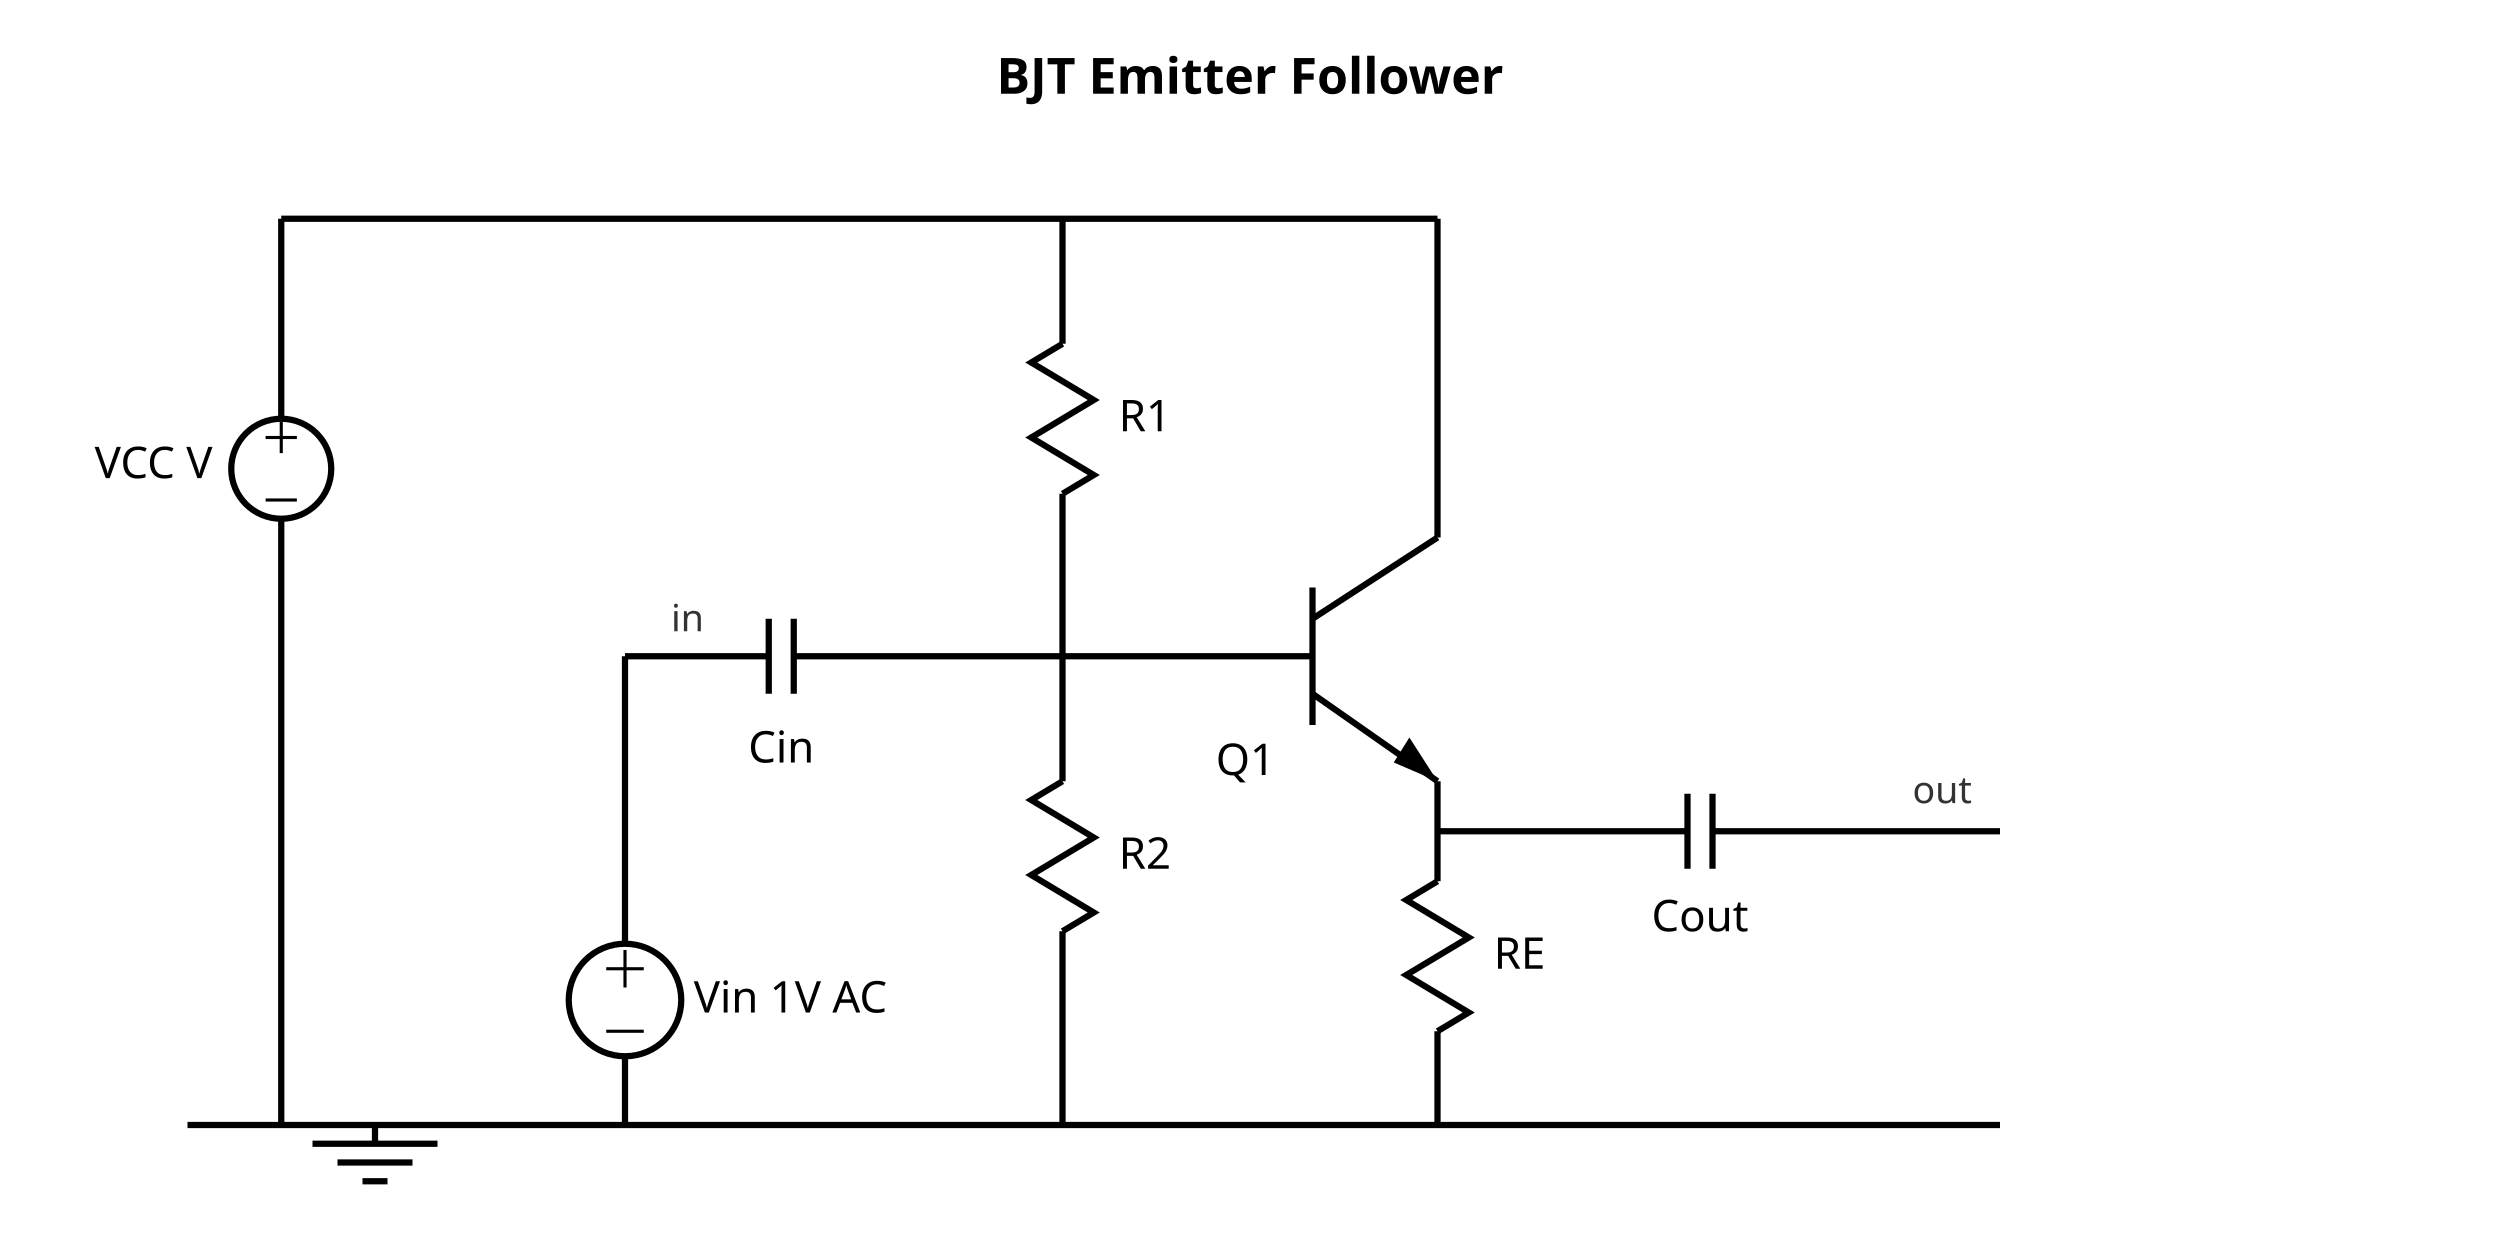
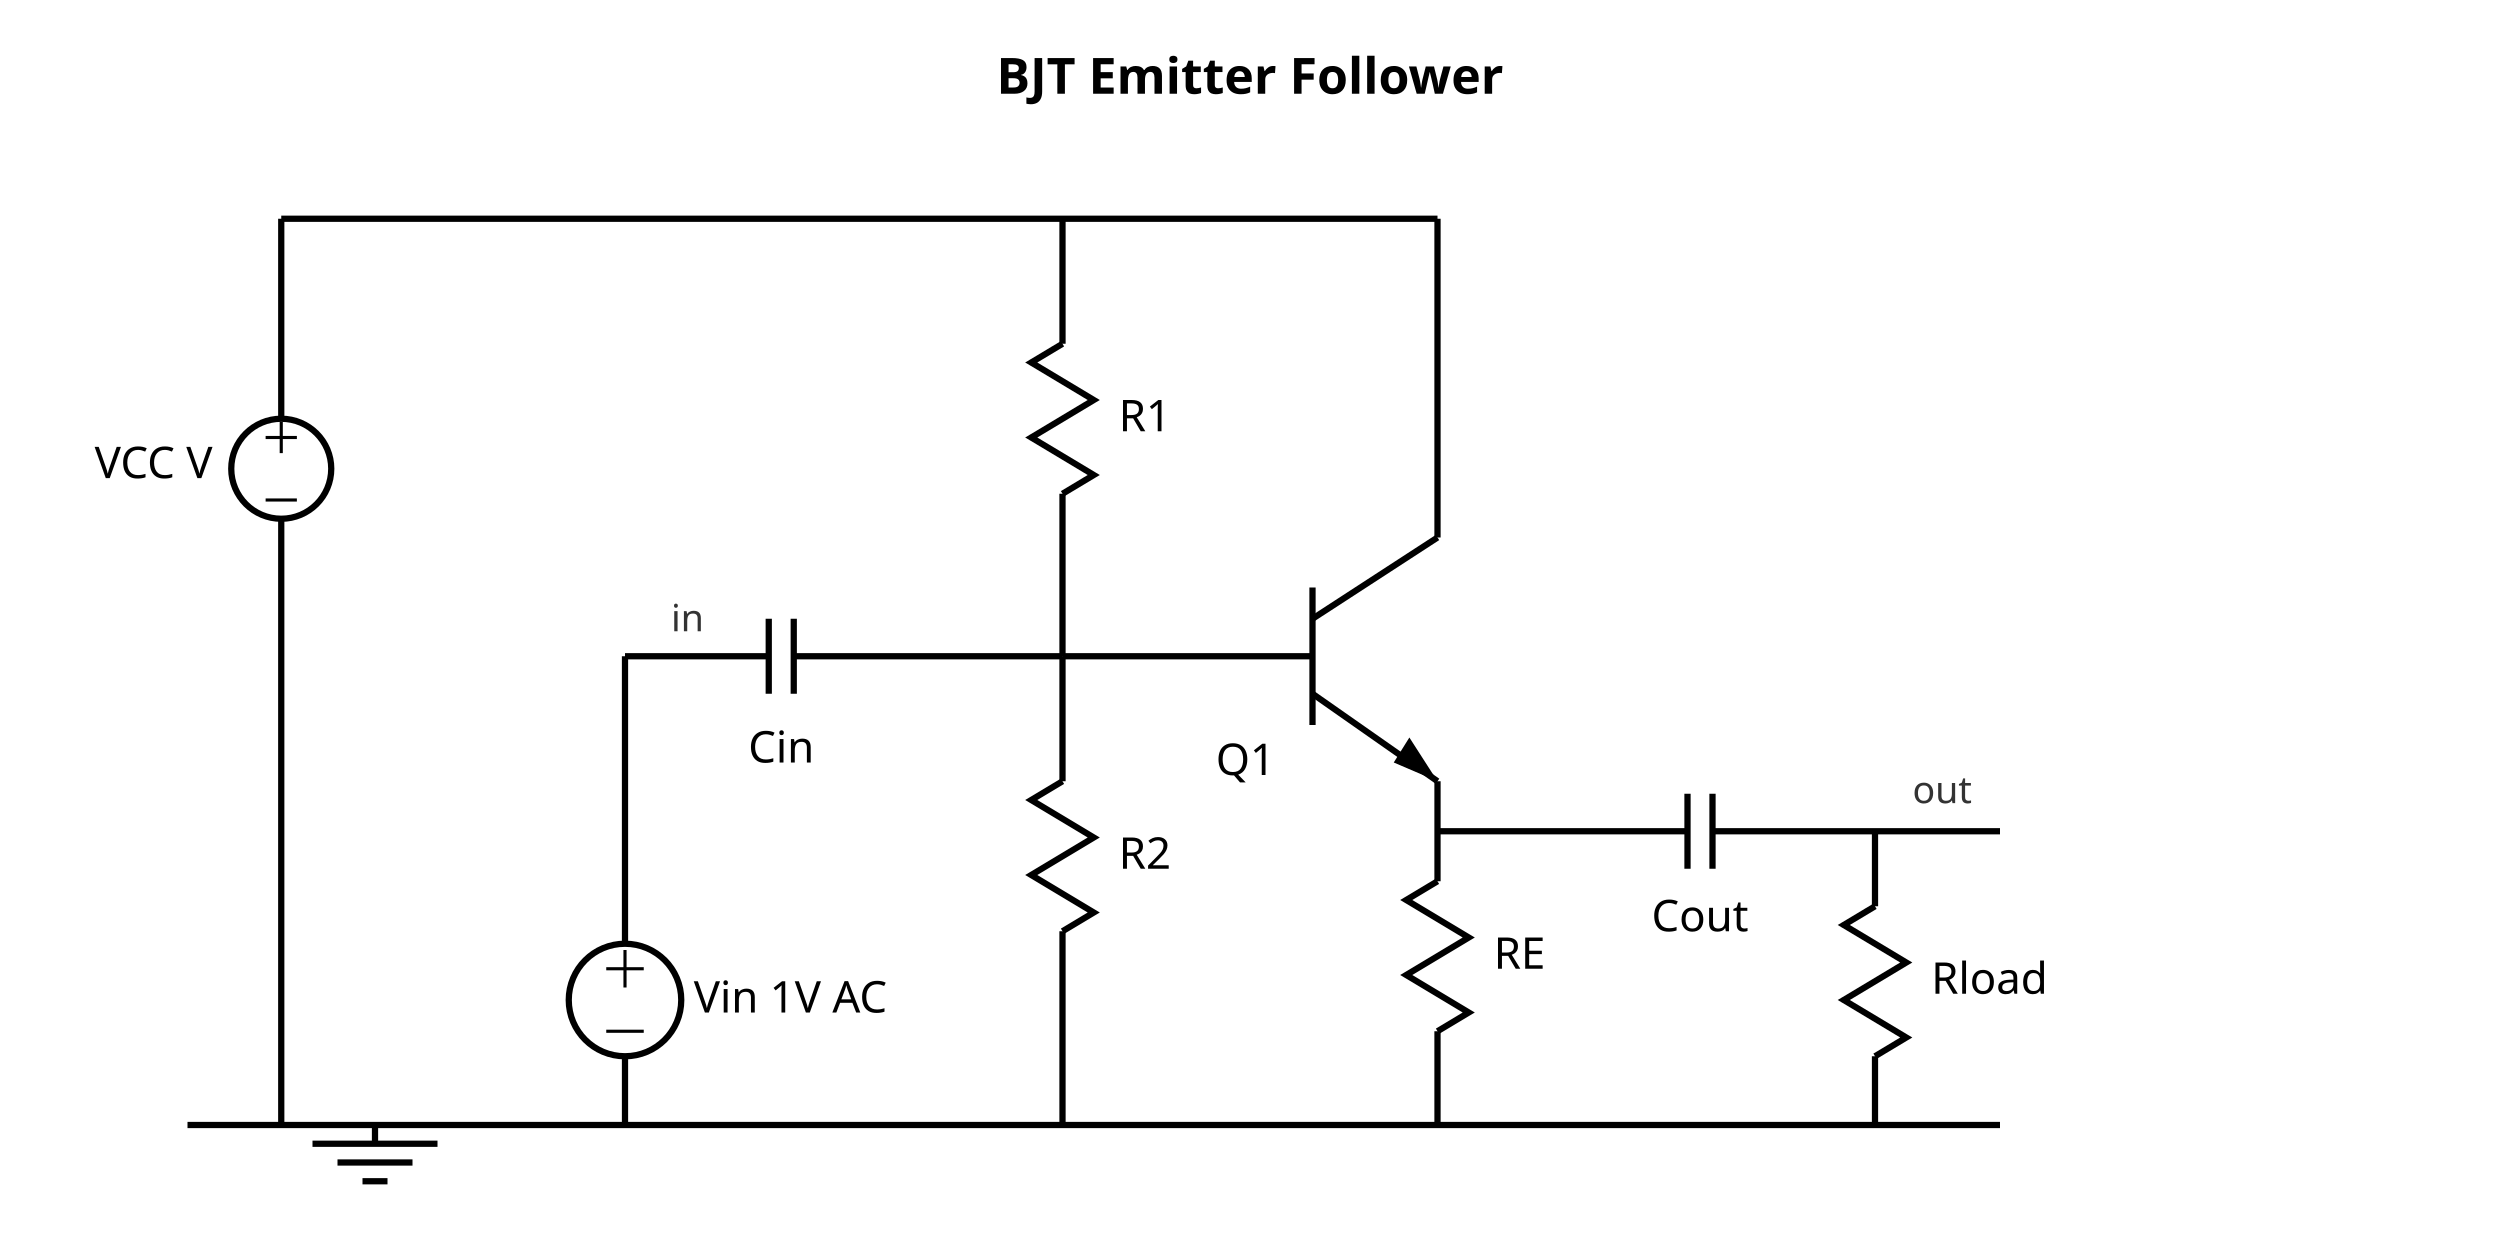
<svg xmlns="http://www.w3.org/2000/svg" viewBox="0 0 800 400" width="800" height="400">
  <style>
    text { font-family: sans-serif; font-size: 16px; fill: black; }
    .label { font-size: 14px; }
    .node { font-size: 12px; fill: #333; }
    .wire { stroke: black; stroke-width: 2; fill: none; }
    .sym { stroke: black; stroke-width: 2; fill: none; }
    .sym-filled { stroke: black; stroke-width: 2; fill: white; }
    .thin { stroke: black; stroke-width: 1; fill: none; }
  </style>
  <rect width="800" height="400" fill="white" />
  <text x="400" y="30" text-anchor="middle" font-size="18" font-weight="bold">BJT Emitter Follower</text>
  <line class="wire" x1="90" y1="70" x2="460" y2="70" />
  <line class="wire" x1="60" y1="360" x2="640" y2="360" />
  <line class="wire" x1="120" y1="360" x2="120" y2="366" />
  <line class="wire" x1="100" y1="366" x2="140" y2="366" />
  <line class="wire" x1="108" y1="372" x2="132" y2="372" />
  <line class="wire" x1="116" y1="378" x2="124" y2="378" />
  <circle class="sym-filled" cx="90" cy="150" r="16" />
  <line class="thin" x1="85" y1="140" x2="95" y2="140" />
  <line class="thin" x1="90" y1="135" x2="90" y2="145" />
  <line class="thin" x1="85" y1="160" x2="95" y2="160" />
  <line class="wire" x1="90" y1="134" x2="90" y2="70" />
  <line class="wire" x1="90" y1="166" x2="90" y2="360" />
  <text id="slot-VCC" class="label" x="68" y="153" text-anchor="end">VCC V</text>
  <circle class="sym-filled" cx="200" cy="320" r="18" />
  <line class="thin" x1="194" y1="310" x2="206" y2="310" />
  <line class="thin" x1="200" y1="304" x2="200" y2="316" />
  <line class="thin" x1="194" y1="330" x2="206" y2="330" />
  <line class="wire" x1="200" y1="302" x2="200" y2="210" />
  <line class="wire" x1="200" y1="338" x2="200" y2="360" />
  <text id="slot-Vin" class="label" x="222" y="324" text-anchor="start">Vin 1V AC</text>
  <text id="slot-node-in" class="node" x="220" y="202" text-anchor="middle">in</text>
  <line class="wire" x1="200" y1="210" x2="246" y2="210" />
  <line class="wire" x1="246" y1="198" x2="246" y2="222" />
  <line class="wire" x1="254" y1="198" x2="254" y2="222" />
  <line class="wire" x1="254" y1="210" x2="340" y2="210" />
  <text class="label" x="250" y="244" text-anchor="middle" font-size="12">Cin</text>
  <line class="wire" x1="340" y1="70" x2="340" y2="110" />
  <polyline class="wire" points="340,110 330,116 350,128 330,140 350,152 340,158" />
  <line class="wire" x1="340" y1="158" x2="340" y2="210" />
  <text id="slot-R1" class="label" x="358" y="138" text-anchor="start">R1</text>
  <line class="wire" x1="340" y1="210" x2="340" y2="250" />
  <polyline class="wire" points="340,250 330,256 350,268 330,280 350,292 340,298" />
  <line class="wire" x1="340" y1="298" x2="340" y2="360" />
  <text id="slot-R2" class="label" x="358" y="278" text-anchor="start">R2</text>
  <line class="wire" x1="340" y1="210" x2="420" y2="210" />
  <text id="slot-Q1" class="label" x="408" y="248" text-anchor="end">Q1</text>
  <line class="wire" x1="420" y1="188" x2="420" y2="232" />
  <line class="wire" x1="420" y1="198" x2="460" y2="172" />
  <line class="wire" x1="420" y1="222" x2="460" y2="250" />
  <polygon points="460,250 446,244 451,236" fill="black" />
  <line class="wire" x1="460" y1="172" x2="460" y2="70" />
  <line class="wire" x1="460" y1="250" x2="460" y2="282" />
  <polyline class="wire" points="460,282 450,288 470,300 450,312 470,324 460,330" />
  <line class="wire" x1="460" y1="330" x2="460" y2="360" />
  <text id="slot-RE" class="label" x="478" y="310" text-anchor="start">RE</text>
  <line class="wire" x1="460" y1="266" x2="540" y2="266" />
  <line class="wire" x1="540" y1="254" x2="540" y2="278" />
  <line class="wire" x1="548" y1="254" x2="548" y2="278" />
  <line class="wire" x1="548" y1="266" x2="640" y2="266" />
  <text class="label" x="544" y="298" text-anchor="middle" font-size="12">Cout</text>
  <text id="slot-node-out" class="node" x="612" y="257" text-anchor="start">out</text>
+   <line class="wire" x1="600" y1="266" x2="600" y2="290" />
+   <polyline class="wire" points="600,290 590,296 610,308 590,320 610,332 600,338" />
+   <line class="wire" x1="600" y1="338" x2="600" y2="360" />
+   <text id="slot-Rload" class="label" x="618" y="318" text-anchor="start">Rload</text>
</svg>
